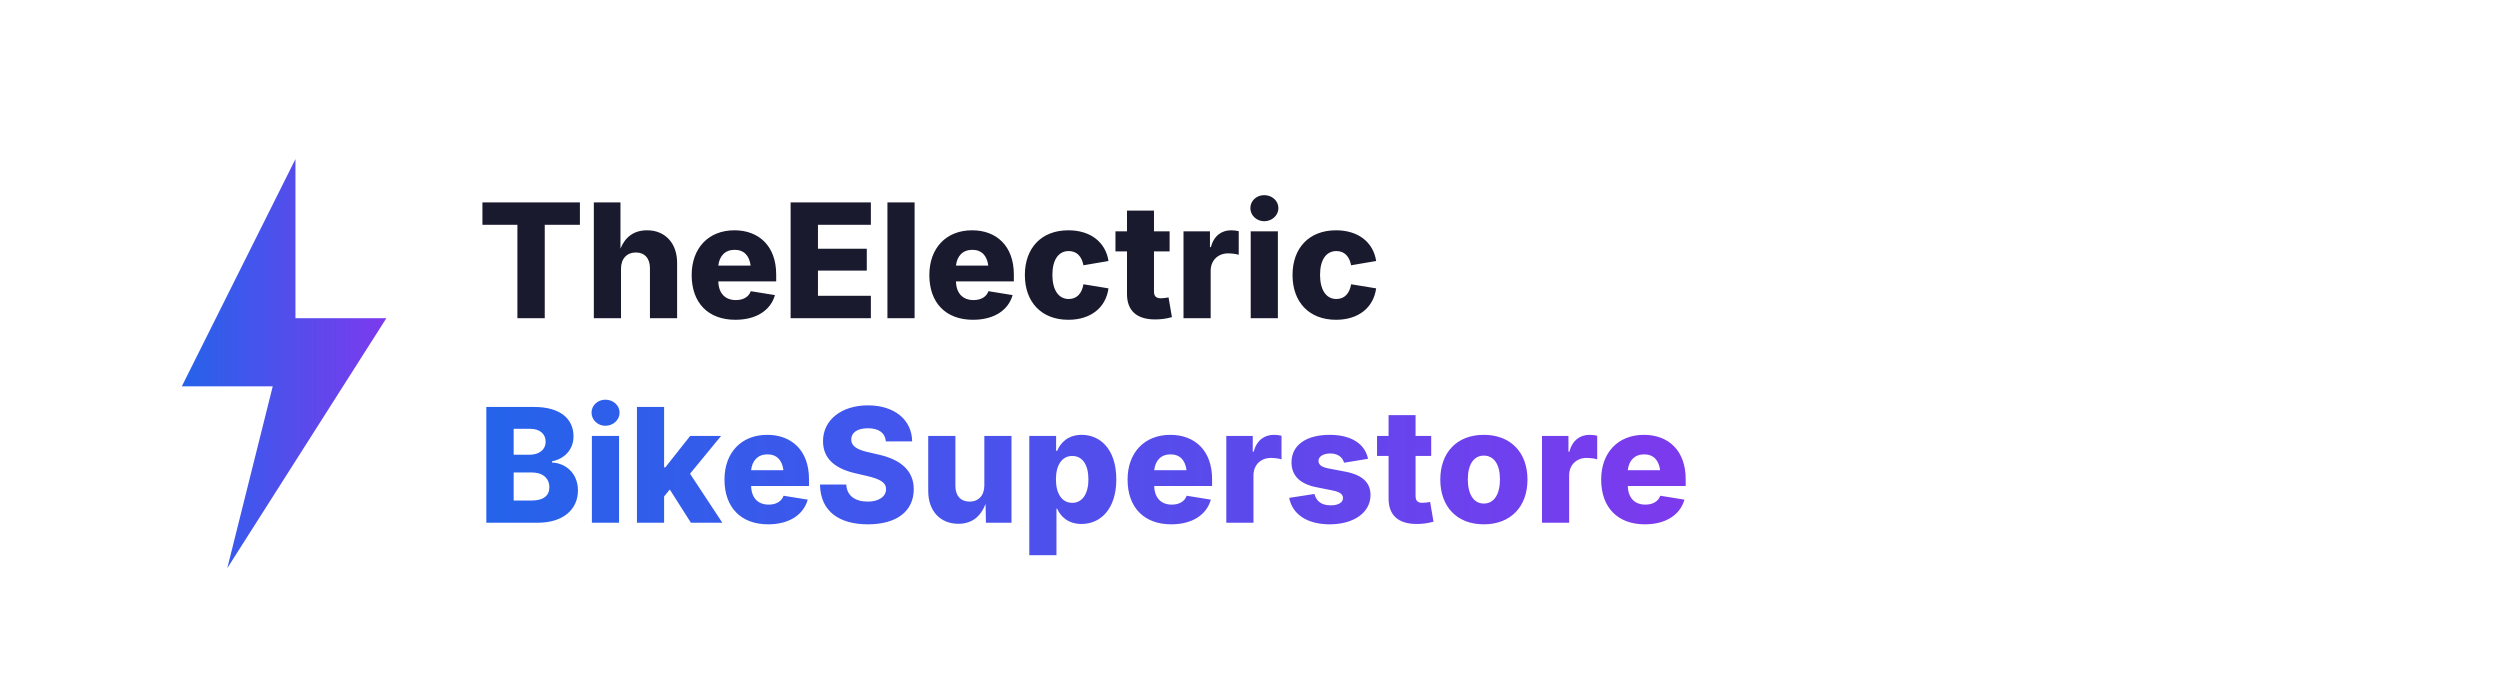
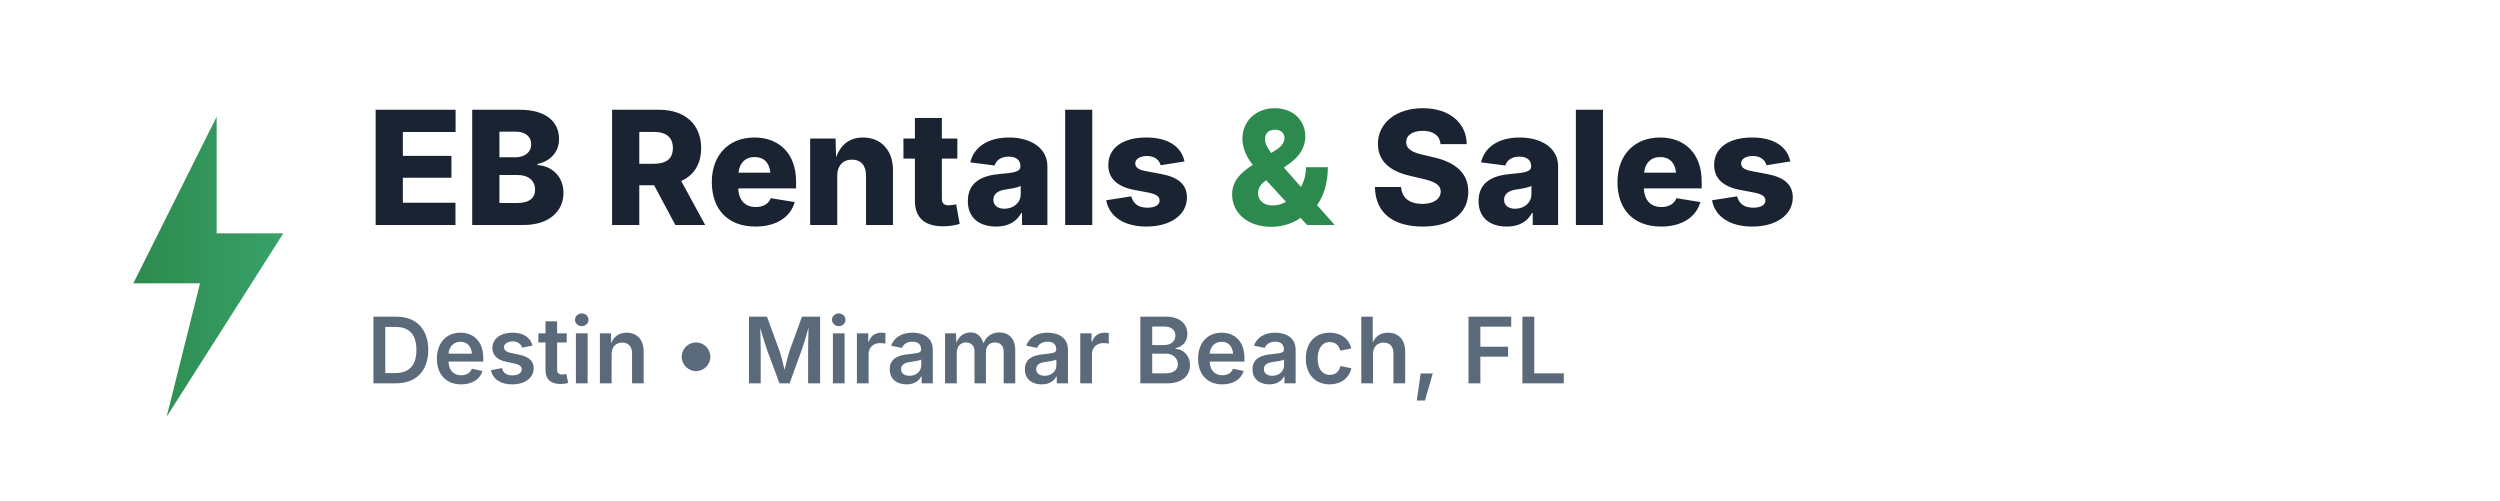
- <svg xmlns="http://www.w3.org/2000/svg" viewBox="0 0 220 60" width="220" height="60">
+ <svg xmlns="http://www.w3.org/2000/svg" viewBox="0 0 300 60" width="300" height="60">
  <defs>
    <linearGradient id="grad" x1="0%" y1="0%" x2="100%" y2="0%">
-       <stop offset="0%" style="stop-color:#2563eb;stop-opacity:1" />
-       <stop offset="100%" style="stop-color:#7c3aed;stop-opacity:1" />
+       <stop offset="0%" style="stop-color:#2d8a4e;stop-opacity:1" />
+       <stop offset="100%" style="stop-color:#38a169;stop-opacity:1" />
    </linearGradient>
  </defs>
  <g transform="translate(8, 12)">
    <path d="M18 2 L8 22 L16 22 L12 38 L26 16 L18 16 Z" fill="url(#grad)" stroke="none" />
  </g>
-   <text x="42" y="28" font-family="system-ui, -apple-system, sans-serif" font-size="14" font-weight="800" fill="#1a1a2e">TheElectric</text>
-   <text x="42" y="46" font-family="system-ui, -apple-system, sans-serif" font-size="14" font-weight="800" fill="url(#grad)">BikeSuperstore</text>
+   <text x="44" y="27" font-family="system-ui, -apple-system, sans-serif" font-size="19" font-weight="800" fill="#1a2332">EB Rentals <tspan fill="#2d8a4e">&amp;</tspan> Sales</text>
+   <text x="44" y="46" font-family="system-ui, -apple-system, sans-serif" font-size="11" font-weight="600" fill="#5a6a7a">Destin • Miramar Beach, FL</text>
</svg>
